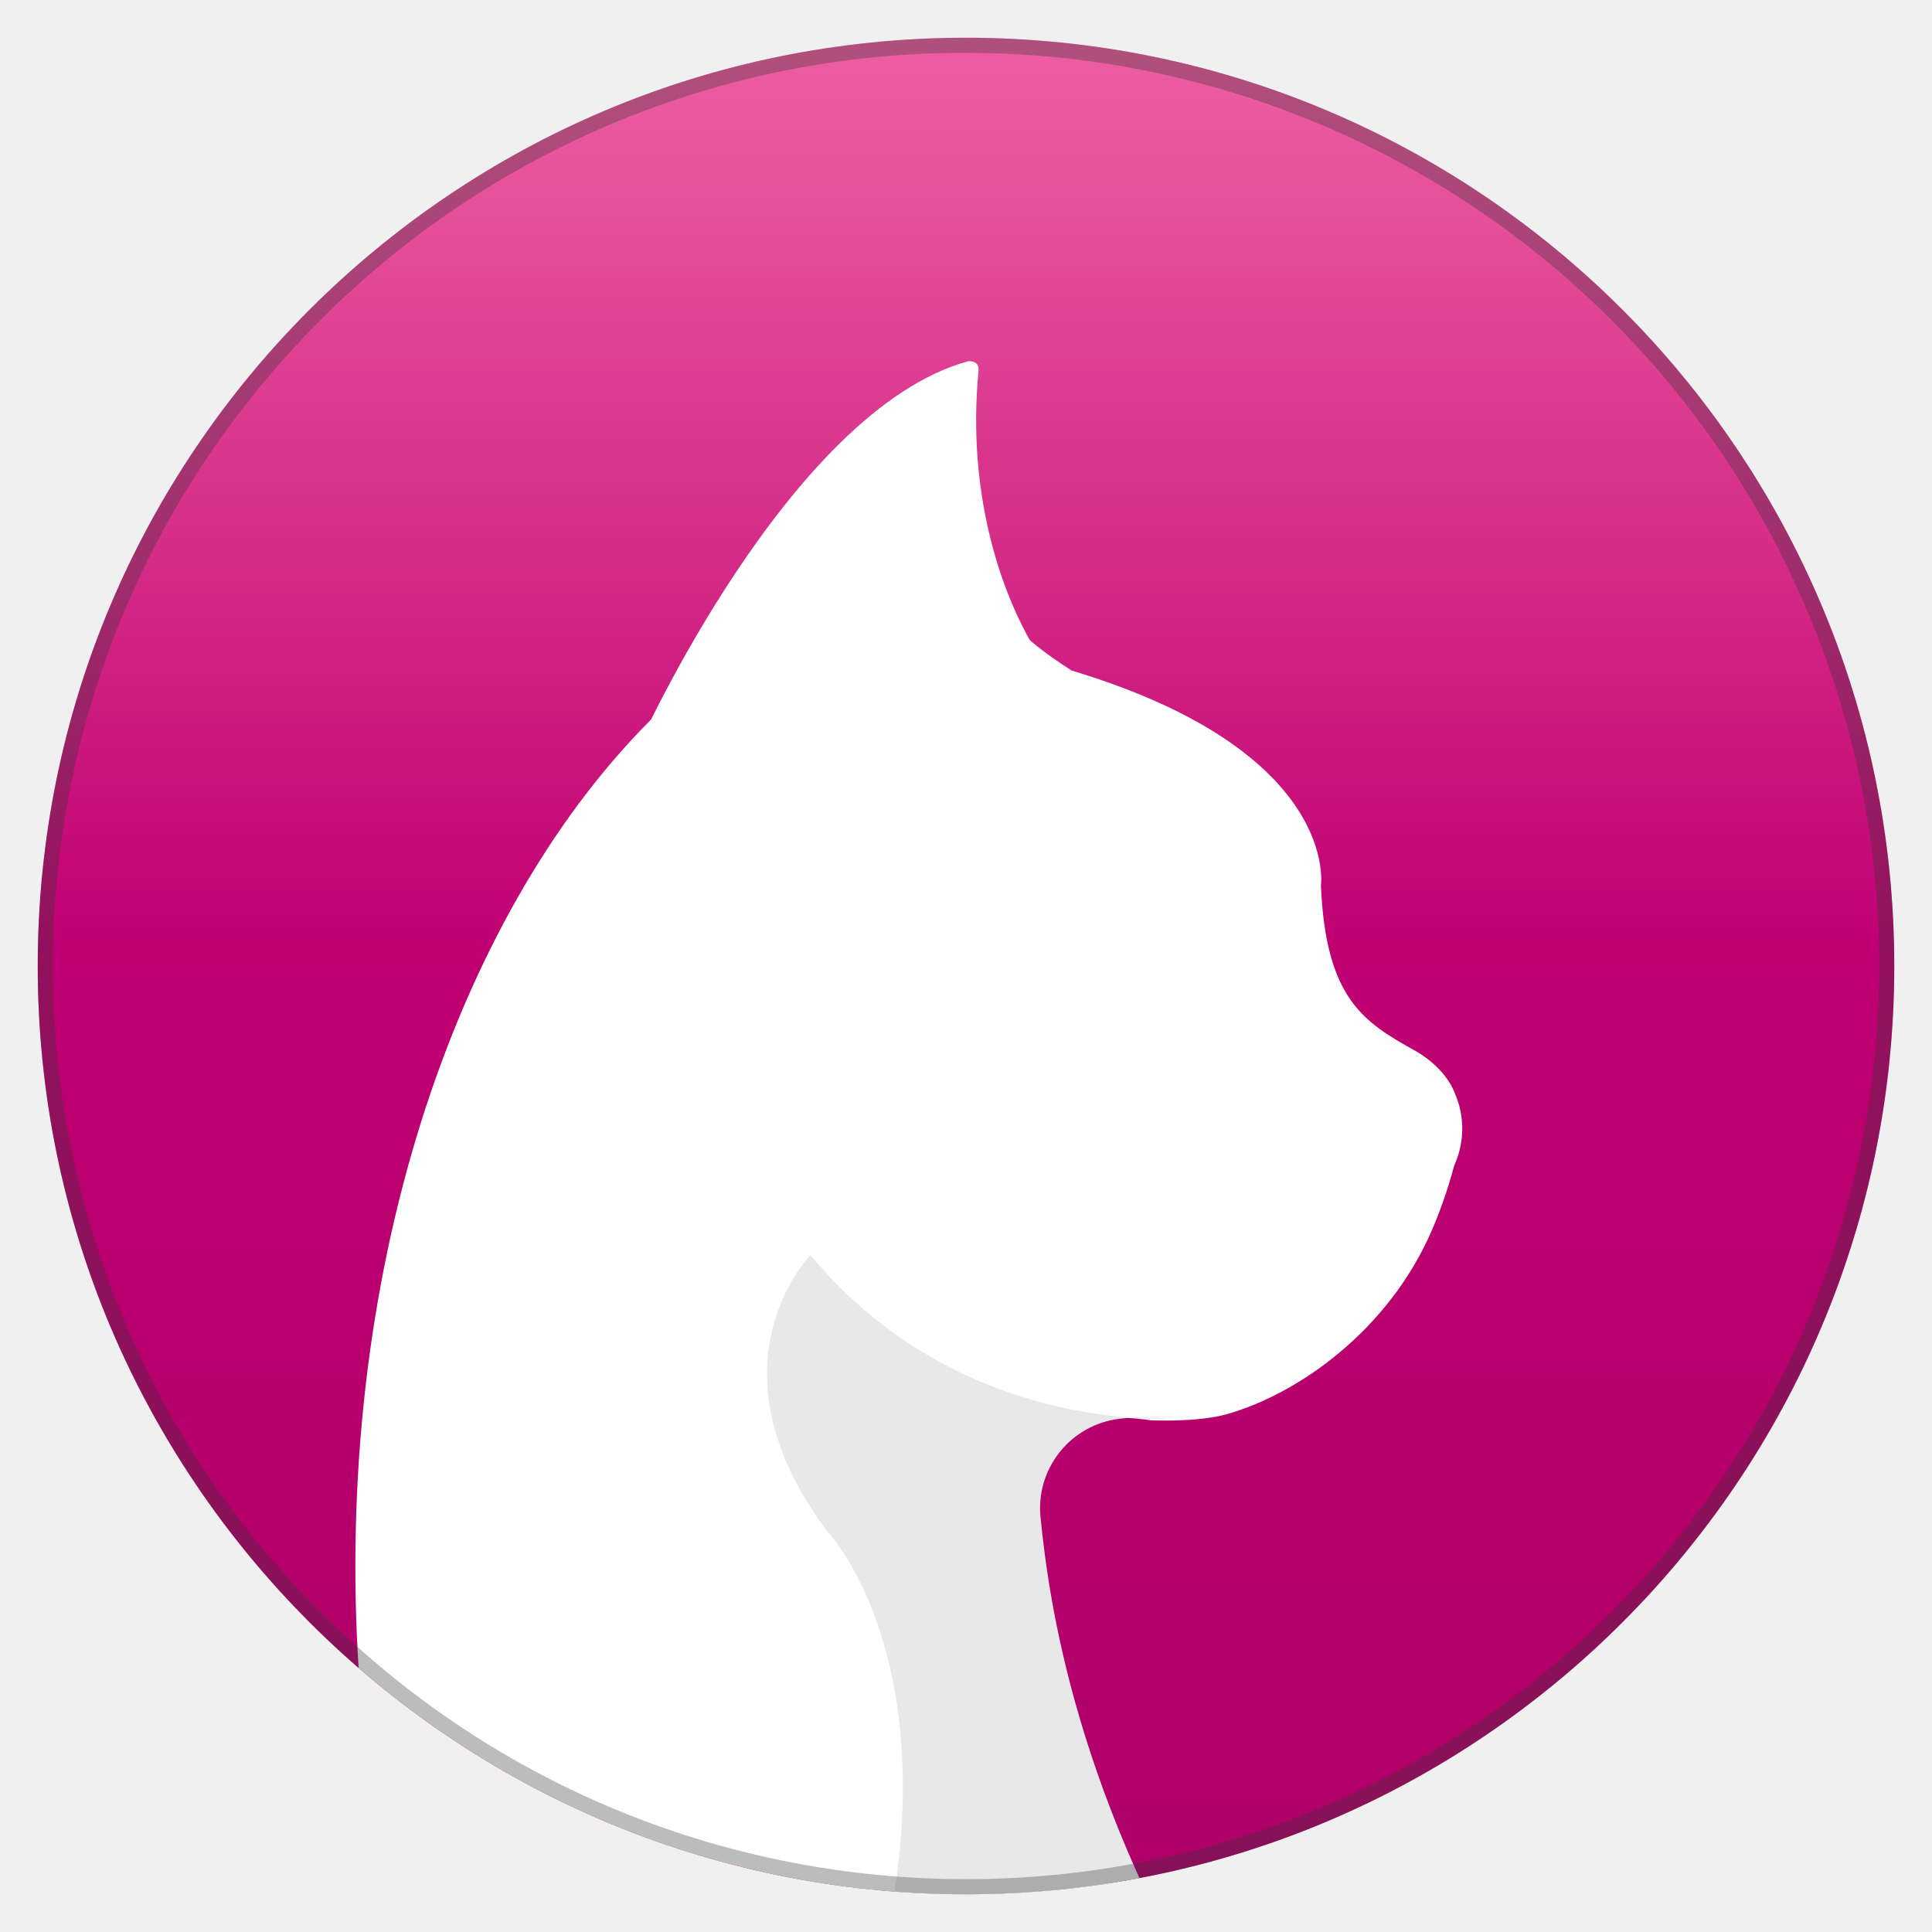
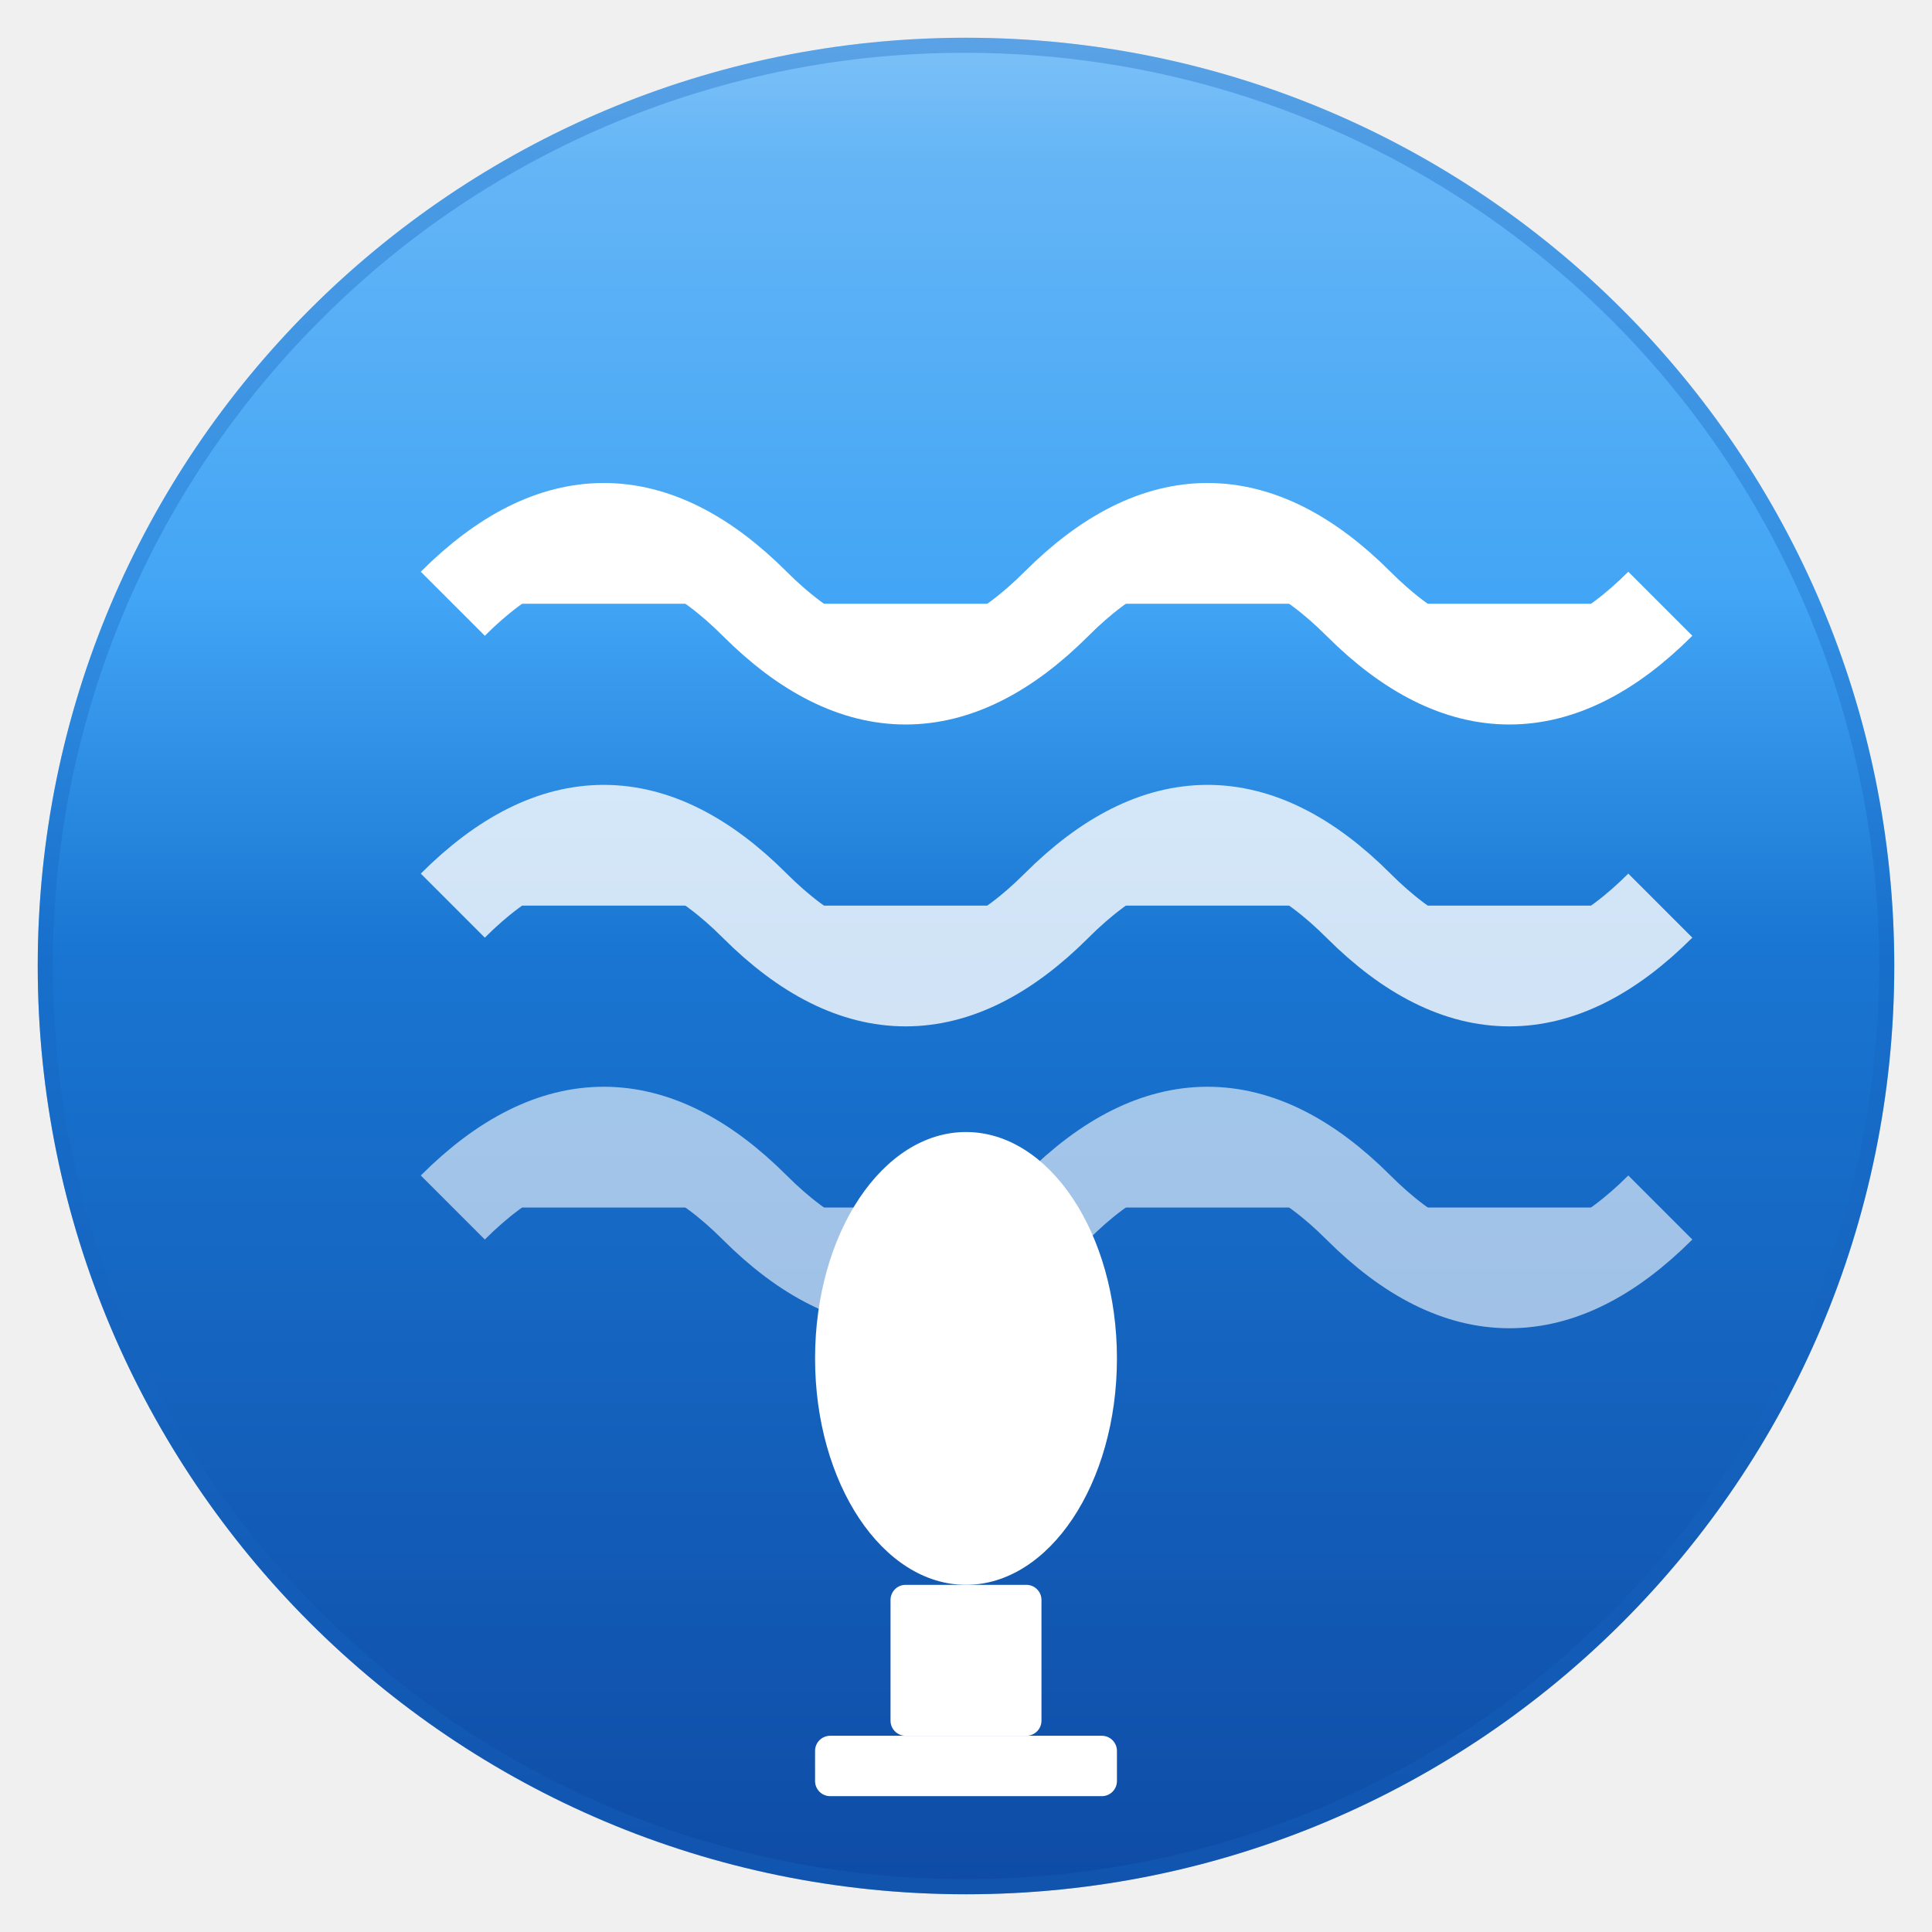
<svg xmlns="http://www.w3.org/2000/svg" viewBox="0 0 256 256">
  <defs>
-     <style>.cls-1{fill:none;}.cls-2{opacity:0.5;}.cls-3{fill:#fff;}.cls-4{clip-path:url(#clip-path);}.cls-5{fill:url(#linear-gradient);}.cls-6{fill:#e8e8e8;}.cls-7{opacity:0.33;}.cls-8{fill:#333;}</style>
+     <style>.cls-1{fill:none;}.cls-2{opacity:0.5;}.cls-3{fill:#fff;}.cls-4{clip-path:url(#clip-path);}.cls-5{fill:url(#linear-gradient);}.cls-6{fill:#e8f5e9;}.cls-7{opacity:0.33;}.cls-8{fill:#1565c0;}</style>
    <clipPath id="clip-path">
      <circle id="SVGID" class="cls-1" cx="128" cy="128" r="123" />
    </clipPath>
    <linearGradient id="linear-gradient" x1="128" y1="264.14" x2="128" y2="-8.14" gradientUnits="userSpaceOnUse">
-       <stop offset="0" stop-color="#ad0067" />
-       <stop offset="0.51" stop-color="#c00072" />
-       <stop offset="0.68" stop-color="#d32786" />
-       <stop offset="0.89" stop-color="#e8549c" />
-       <stop offset="1" stop-color="#f065a5" />
+       <stop offset="0" stop-color="#0d47a1" />
+       <stop offset="0.51" stop-color="#1976d2" />
+       <stop offset="0.68" stop-color="#42a5f5" />
+       <stop offset="0.89" stop-color="#64b5f6" />
+       <stop offset="1" stop-color="#90caf9" />
    </linearGradient>
  </defs>
  <g id="Logo">
    <g class="cls-2">
      <path class="cls-3" d="M128,7.5a120.51,120.51,0,0,1,85.21,205.71A120.51,120.51,0,0,1,42.79,42.79,119.71,119.71,0,0,1,128,7.5m0-2A122.5,122.5,0,1,0,250.5,128,122.51,122.51,0,0,0,128,5.5Z" />
    </g>
    <g class="cls-4">
      <rect class="cls-5" x="-7.13" y="-8.14" width="270.25" height="272.28" />
-       <path class="cls-3" d="M132.5,175.3A204.48,204.48,0,0,0,136,213c4.08,21.71,11.59,41.09,21.55,56.6l-97.59-1.46-9.41-22.91a204.56,204.56,0,0,1-3.46-37.74c0-51.91,18.92-96.85,46.49-118.67,11.37-9,24.21-14.06,37.81-14.06" />
-       <path class="cls-3" d="M58,161.71l131.72-3.32A11.69,11.69,0,0,0,192.83,145c-1.34-3.66-5.21-5.71-5.21-5.71-6.81-3.8-11.94-6.81-12.59-21.94,0,0,2.63-17.75-33-28.49,0,0-7.66-4.72-8.14-7.24" />
-       <path class="cls-3" d="M84.49,99.06s20-44.66,43.78-51.19c0,0,1.52-.2,1.39,1.24a68,68,0,0,0-.1,12C130.92,77.38,138,91,147.28,97.15l-.95,32.34" />
-       <path class="cls-3" d="M135.07,208.07c-1.18-8.83-3.58-22.81,17.47-19.87,0,0,6.12.29,10-.81C172,184.73,184,176.29,189.74,163a61.47,61.47,0,0,0,3.31-10H58" />
-       <path class="cls-6" d="M112.88,273.33c16.89-49.43-3.23-70.37-3.23-70.37-16.6-22.08-2.26-36.66-2.26-36.66C127.06,190,154.75,187.81,155,188a25.66,25.66,0,0,0-7.3.09,11.94,11.94,0,0,0-9.82,13c1.14,11.33,4.66,37,24.57,69.22" />
+       <path class="cls-3" d="M60,80 Q80,60 100,80 T140,80 T180,80 T220,80" stroke="#fff" stroke-width="12" fill="none" />
+       <path class="cls-3" d="M60,120 Q80,100 100,120 T140,120 T180,120 T220,120" stroke="#fff" stroke-width="12" fill="none" opacity="0.8" />
+       <path class="cls-3" d="M60,160 Q80,140 100,160 T140,160 T180,160 T220,160" stroke="#fff" stroke-width="12" fill="none" opacity="0.6" />
+       <ellipse class="cls-3" cx="128" cy="180" rx="20" ry="30" />
+       <rect class="cls-3" x="118" y="210" width="20" height="20" rx="2" />
+       <rect class="cls-3" x="108" y="230" width="40" height="8" rx="2" />
    </g>
    <g class="cls-7">
      <path class="cls-8" d="M128,7a121,121,0,0,1,85.56,206.56A121,121,0,0,1,42.44,42.44,120.22,120.22,0,0,1,128,7m0-2A123,123,0,1,0,251,128,123,123,0,0,0,128,5Z" />
    </g>
  </g>
</svg>
